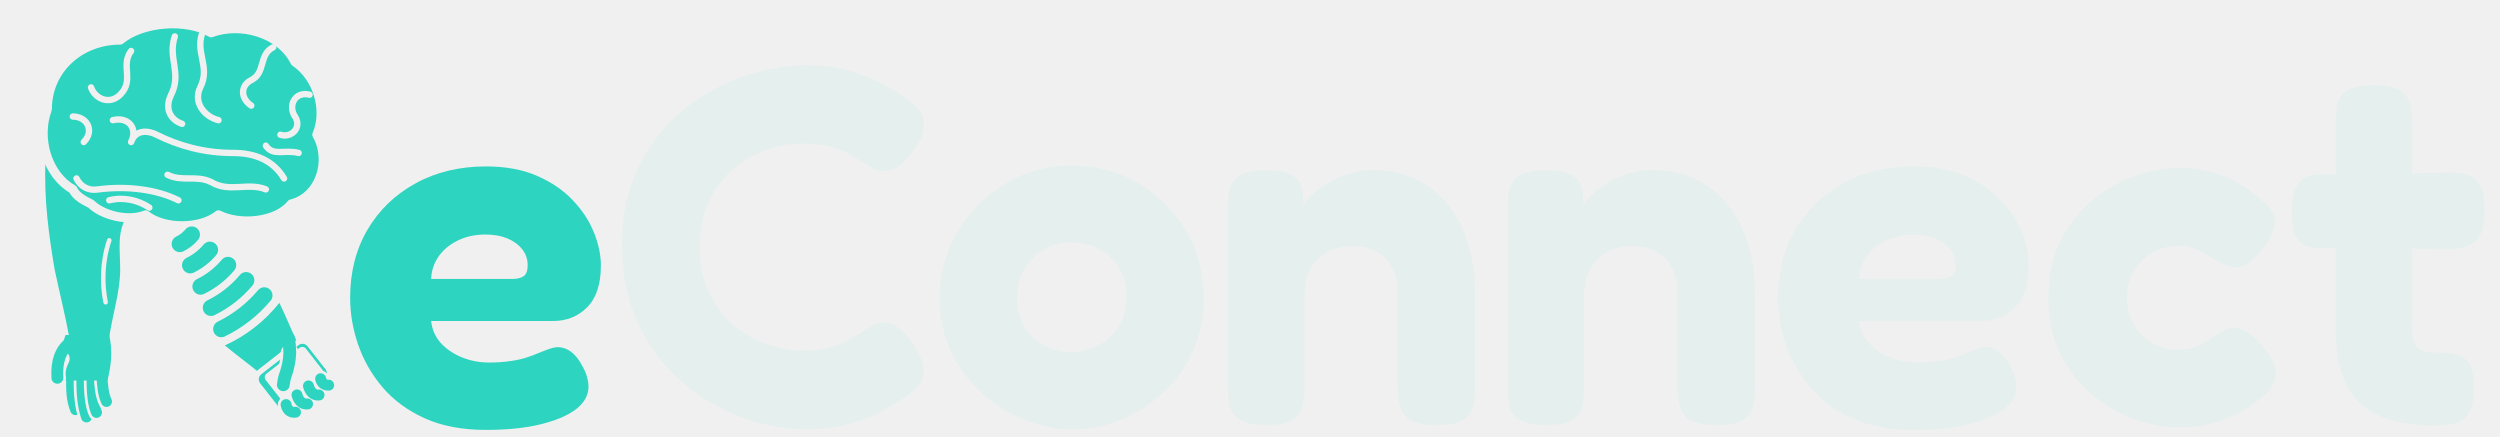
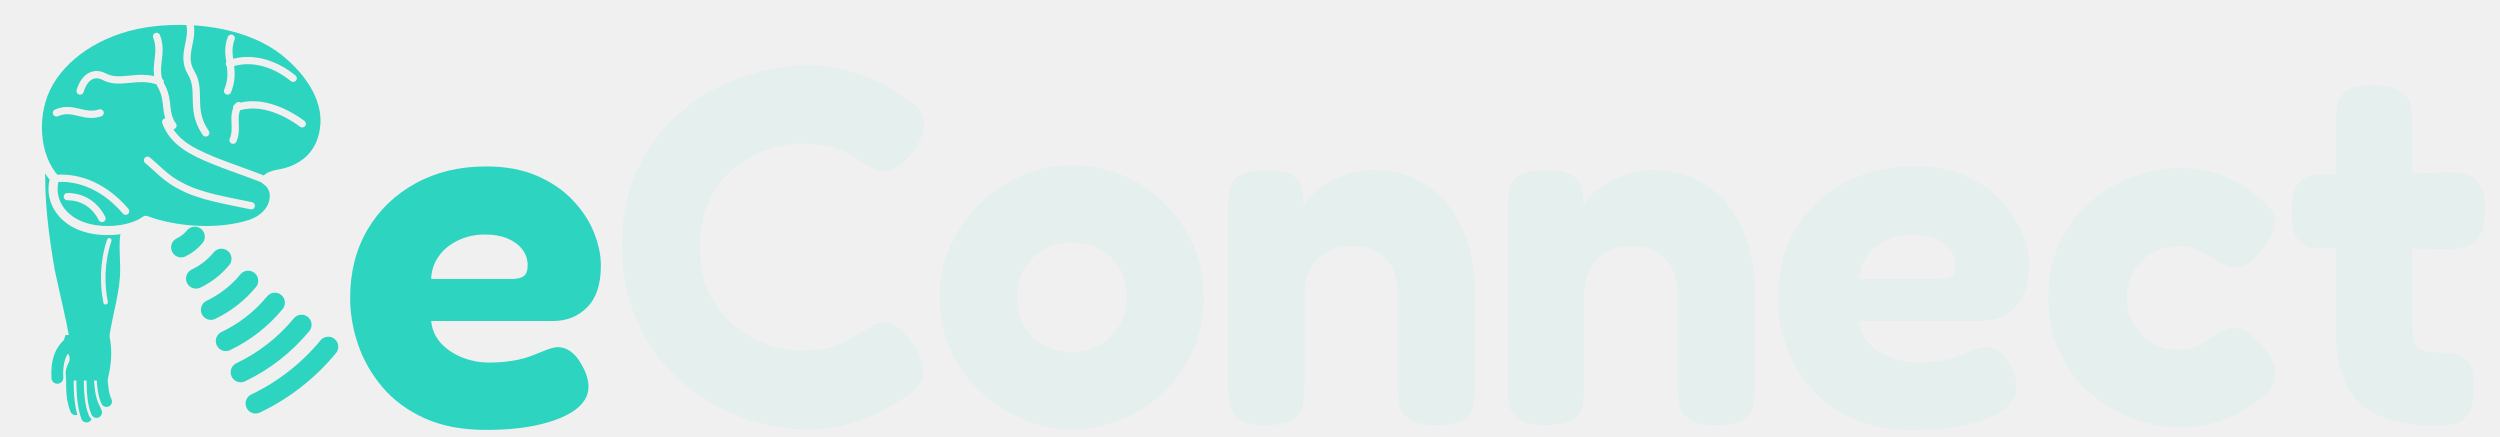
<svg xmlns="http://www.w3.org/2000/svg" viewBox="0 0 1373 240" role="img" aria-label="ReConnect">
  <style>svg{color:#2dd4bf}.ink{fill:#e4efee}</style>
  <defs>
    <mask id="rcdm1" maskUnits="userSpaceOnUse" x="-10" y="-10" width="220" height="260">
      <rect x="-10" y="-10" width="220" height="260" fill="#fff" />
      <path fill="none" stroke="#000" stroke-linecap="round" stroke-linejoin="round" d="M39.5 206 C39 214 39.5 220 41.5 225" stroke-width="9" />
    </mask>
    <mask id="rcdm2" maskUnits="userSpaceOnUse" x="-10" y="-10" width="220" height="260">
      <rect x="-10" y="-10" width="220" height="260" fill="#fff" />
      <path fill="none" stroke="#000" stroke-linecap="round" stroke-linejoin="round" d="M45 207 C44.8 216 45.5 223 47.5 229" stroke-width="9" />
    </mask>
    <mask id="rcdm3" maskUnits="userSpaceOnUse" x="-10" y="-10" width="220" height="260">
      <rect x="-10" y="-10" width="220" height="260" fill="#fff" />
      <path fill="none" stroke="#000" stroke-linecap="round" stroke-linejoin="round" d="M50.5 207 C50.5 215 51 222 53 226.5" stroke-width="9" />
    </mask>
    <mask id="rcdm4" maskUnits="userSpaceOnUse" x="-10" y="-10" width="220" height="260">
      <rect x="-10" y="-10" width="220" height="260" fill="#fff" />
      <path fill="none" stroke="#000" stroke-linecap="round" stroke-linejoin="round" d="M56 206 C56.2 212 56.8 217 58.5 220.5" stroke-width="9" />
    </mask>
    <mask id="rcdm5" maskUnits="userSpaceOnUse" x="-10" y="-10" width="220" height="260">
      <rect x="-10" y="-10" width="220" height="260" fill="#fff" />
      <path fill="none" stroke="#000" stroke-linecap="round" stroke-linejoin="round" d="M33.5 197 C31.5 201 31 204 31.5 207.5" stroke-width="9.5" />
    </mask>
    <mask id="rcdm6" maskUnits="userSpaceOnUse" x="-10" y="-10" width="220" height="260">
      <rect x="-10" y="-10" width="220" height="260" fill="#fff" />
      <path fill="none" stroke="#000" stroke-linecap="round" stroke-linejoin="round" d="M60 132 C56 144 56 156 58 166" stroke-width="2.5" />
    </mask>
    <mask id="rcdm7" maskUnits="userSpaceOnUse" x="-10" y="-10" width="220" height="260">
      <rect x="-10" y="-10" width="220" height="260" fill="#fff" />
-       <path fill="none" stroke="#000" stroke-linecap="round" stroke-linejoin="round" d="M40 104 C26 96 20 76 26 60 C26 38 44 22 66 22 C78 12 102 10 116 18 C132 12 154 18 162 34 C174 42 180 60 174 74 C182 88 176 108 160 112 C152 122 132 124 120 118 C110 126 90 126 80 118 C70 122 56 118 50 112 C46 110 42 108 40 104 Z" stroke-width="5" />
-       <path fill="none" stroke="#000" stroke-linecap="round" stroke-linejoin="round" d="M156 98 C150 88 140 84 128 84 C112 84 98 80 86 74 C80 71 74 72 72 78 M98 110 C86 104 70 102 54 104 C48 105 44 102 42 98 M146 104 C136 100 126 106 116 100 C108 96 100 100 92 96 M112 16 C106 28 116 36 110 48 C106 56 112 64 120 66 M96 20 C92 32 100 40 94 52 C90 60 94 66 100 68 M150 26 C142 30 146 40 138 44 C132 47 132 54 138 58 M170 52 C162 50 158 58 162 64 C166 70 160 76 154 74 M164 84 C156 82 150 86 146 80 M72 28 C66 36 74 44 66 52 C60 58 52 54 50 48 M40 64 C48 64 52 72 46 78 M62 66 C70 64 76 70 72 78 M60 110 C68 108 76 110 82 114" stroke-width="3.5" />
-     </mask>
-     <mask id="rcdm8" maskUnits="userSpaceOnUse" x="-10" y="-10" width="220" height="260">
-       <rect x="-10" y="-10" width="220" height="260" fill="#fff" />
-       <g transform="translate(90 116) rotate(52)">
-         <rect fill="none" stroke="#000" stroke-linecap="round" stroke-linejoin="round" x="102" y="-18" width="26" height="36" rx="5" stroke-width="3" />
-       </g>
-       <g transform="translate(90 116) rotate(52)">
-         <rect fill="#000" x="105" y="-15" width="20" height="28" rx="2.5" />
-       </g>
-       <g transform="translate(90 116) rotate(52)">
-         <path fill="none" stroke="#000" stroke-linecap="round" stroke-linejoin="round" d="M131.5 11 C130 13.5 127.5 13.8 125 12.5 M132 3 C130.5 5.5 127.5 5.8 124.5 4.5 M132 -5 C130.5 -2.5 127.5 -2.2 124.5 -3.5 M131 -12.5 C129.5 -10.5 127.5 -10.2 125.5 -11.2" stroke-width="9" />
-       </g>
-     </mask>
-     <mask id="rcdm9" maskUnits="userSpaceOnUse" x="-10" y="-10" width="220" height="260">
-       <rect x="-10" y="-10" width="220" height="260" fill="#fff" />
-       <g transform="translate(90 116) rotate(52)">
-         <path fill="none" stroke="#000" stroke-linecap="round" stroke-linejoin="round" d="M104 -6.5 C107 -4 109.5 -1 111.5 2 C113 4.5 114.5 6 115.5 7" stroke-width="10" />
-       </g>
+       <path fill="none" stroke="#000" stroke-linecap="round" stroke-linejoin="round" d="M30 98 C19 86 17 62 27 45 C37 28 58 15 84 12 C110 9 138 14 156 28 C171 40 181 56 178 72 C176 84 168 92 156 95 C150 96 147 97 146 99 C154 104 152 118 138 123 C120 129 96 127 80 121 C72 127 54 129 42 123 C32 118 27 108 30 98 Z" stroke-width="5" />
+       <path fill="none" stroke="#000" stroke-linecap="round" stroke-linejoin="round" d="M146 99 C134 94 120 90 108 84 C100 80 94 75 91 67 M138 113 C124 110 110 108 99 102 C91 98 86 92 81 88 M104 12 C107 22 99 30 105 40 C111 50 104 60 113 73 M127 21 C123 31 130 38 125 50 M131 58 C127 64 131 70 128 77 M126 35 C137 31 150 34 161 43 M130 59 C142 55 155 60 166 68 M86 20 C90 30 83 38 89 48 C93 56 90 62 95 69 M88 45 C76 40 66 47 57 42 C51 39 46 43 44 50 M31 62 C40 58 46 65 55 62 M31 98 C44 97 58 103 69 116 M37 108 C45 108 52 112 56 120" stroke-width="4" />
    </mask>
  </defs>
-   <g mask="url(#rcdm9)">
-     <g mask="url(#rcdm8)">
-       <g mask="url(#rcdm7)">
-         <g mask="url(#rcdm6)">
-           <g mask="url(#rcdm5)">
-             <g mask="url(#rcdm4)">
-               <g mask="url(#rcdm3)">
-                 <g mask="url(#rcdm2)">
-                   <g mask="url(#rcdm1)">
-                     <path fill="currentColor" d="M25 88 C24 110 27 130 30 148 C33 162 36 174 38 185 L60 185 C62 172 66 160 66 148 C66 136 64 128 70 118 L50 100 Z" />
-                   </g>
-                   <path fill="none" stroke="currentColor" stroke-linecap="round" stroke-linejoin="round" d="M39.5 206 C39 214 39.5 220 41.5 225" stroke-width="6" />
-                 </g>
-                 <path fill="none" stroke="currentColor" stroke-linecap="round" stroke-linejoin="round" d="M45 207 C44.8 216 45.5 223 47.5 229" stroke-width="6" />
+   <g mask="url(#rcdm7)">
+     <g mask="url(#rcdm6)">
+       <g mask="url(#rcdm5)">
+         <g mask="url(#rcdm4)">
+           <g mask="url(#rcdm3)">
+             <g mask="url(#rcdm2)">
+               <g mask="url(#rcdm1)">
+                 <path fill="currentColor" d="M25 88 C24 110 27 130 30 148 C33 162 36 174 38 185 L60 185 C62 172 66 160 66 148 C66 136 64 128 70 118 L50 100 Z" />
              </g>
-               <path fill="none" stroke="currentColor" stroke-linecap="round" stroke-linejoin="round" d="M50.5 207 C50.5 215 51 222 53 226.5" stroke-width="6" />
+               <path fill="none" stroke="currentColor" stroke-linecap="round" stroke-linejoin="round" d="M39.5 206 C39 214 39.5 220 41.5 225" stroke-width="6" />
            </g>
-             <path fill="none" stroke="currentColor" stroke-linecap="round" stroke-linejoin="round" d="M56 206 C56.2 212 56.8 217 58.5 220.5" stroke-width="6" />
-             <path fill="currentColor" d="M36 184 C33 192 34 200 36 209 L59 209 C61 201 62 193 60 184 Z" />
+             <path fill="none" stroke="currentColor" stroke-linecap="round" stroke-linejoin="round" d="M45 207 C44.8 216 45.5 223 47.5 229" stroke-width="6" />
          </g>
-           <path fill="none" stroke="currentColor" stroke-linecap="round" stroke-linejoin="round" d="M37.5 189 C33.5 192.5 31 198 31.5 207.5" stroke-width="6.5" />
+           <path fill="none" stroke="currentColor" stroke-linecap="round" stroke-linejoin="round" d="M50.5 207 C50.5 215 51 222 53 226.5" stroke-width="6" />
        </g>
-         <path fill="currentColor" d="M40 104 C26 96 20 76 26 60 C26 38 44 22 66 22 C78 12 102 10 116 18 C132 12 154 18 162 34 C174 42 180 60 174 74 C182 88 176 108 160 112 C152 122 132 124 120 118 C110 126 90 126 80 118 C70 122 56 118 50 112 C46 110 42 108 40 104 Z" />
+         <path fill="none" stroke="currentColor" stroke-linecap="round" stroke-linejoin="round" d="M56 206 C56.2 212 56.8 217 58.5 220.5" stroke-width="6" />
+         <path fill="currentColor" d="M36 184 C33 192 34 200 36 209 L59 209 C61 201 62 193 60 184 Z" />
      </g>
-       <g transform="translate(90 116) rotate(52)">
-         <path fill="none" stroke="currentColor" stroke-linecap="round" stroke-linejoin="round" d="M19.56 -4.16 A20 20 0 0 1 19.56 4.16 M32.27 -6.86 A33 33 0 0 1 32.27 6.86 M44.99 -9.57 A46 46 0 0 1 44.99 9.57 M57.7 -12.27 A59 59 0 0 1 57.7 12.27 M70.42 -14.98 A72 72 0 0 1 70.42 14.98" stroke-width="9" />
-       </g>
-       <g transform="translate(90 116) rotate(52)">
-         <path fill="currentColor" d="M78.7 -19 A81 81 0 0 1 78.7 19 C88 17 96 14.5 104 13 L104 -13 C96 -14.5 88 -17 78.7 -19 Z" />
-       </g>
-       <g transform="translate(90 116) rotate(52)">
-         <rect fill="currentColor" x="102" y="-18" width="26" height="36" rx="5" />
-       </g>
+       <path fill="none" stroke="currentColor" stroke-linecap="round" stroke-linejoin="round" d="M37.5 189 C33.5 192.5 31 198 31.5 207.5" stroke-width="6.5" />
    </g>
-     <g transform="translate(90 116) rotate(52)">
-       <path fill="none" stroke="currentColor" stroke-linecap="round" stroke-linejoin="round" d="M131.5 11 C130 13.5 127.5 13.8 125 12.5 M132 3 C130.5 5.5 127.5 5.8 124.5 4.5 M132 -5 C130.5 -2.5 127.5 -2.2 124.5 -3.5 M131 -12.5 C129.5 -10.5 127.5 -10.2 125.5 -11.2" stroke-width="6" />
-     </g>
+     <path fill="currentColor" d="M30 98 C19 86 17 62 27 45 C37 28 58 15 84 12 C110 9 138 14 156 28 C171 40 181 56 178 72 C176 84 168 92 156 95 C150 96 147 97 146 99 C154 104 152 118 138 123 C120 129 96 127 80 121 C72 127 54 129 42 123 C32 118 27 108 30 98 Z" />
  </g>
  <g transform="translate(90 116) rotate(52)">
-     <path fill="none" stroke="currentColor" stroke-linecap="round" stroke-linejoin="round" d="M97 -11 C100 -9.5 102 -8 104 -6.5 C107 -4 109.5 -1 111.5 2 C113 4.5 114.5 6 115.5 7" stroke-width="7" />
+     <path fill="none" stroke="currentColor" stroke-linecap="round" stroke-linejoin="round" d="M21.48 -4.76 A22 22 0 0 1 21.48 4.76 M40.03 -8.87 A41 41 0 0 1 40.03 8.87 M58.58 -12.99 A60 60 0 0 1 58.58 12.99 M77.13 -17.10 A79 79 0 0 1 77.13 17.10 M95.68 -21.21 A98 98 0 0 1 95.68 21.21 M114.23 -25.32 A117 117 0 0 1 114.23 25.32" stroke-width="11" />
  </g>
  <path fill="currentColor" d="M266.9 236.1Q247.3 236.1 233.2 229.7Q219.1 223.3 210.1 212.7Q201.1 202.1 196.7 189.3Q192.3 176.5 192.3 163.6Q192.3 142.4 201.8 126.2Q211.3 110 228.2 100.7Q245.1 91.4 266.9 91.4Q283.1 91.4 295 96.6Q306.9 101.8 314.6 110Q322.4 118.2 326.2 127.7Q330 137.2 330 145.8Q330 161.2 322.5 168.7Q315.1 176.3 303.6 176.3H236.8Q237.5 183.3 242.1 188.4Q246.8 193.5 253.8 196.3Q260.8 199.1 268.5 199.1Q275.2 199.1 280.3 198.3Q285.3 197.6 289 196.4Q292.8 195.2 295.7 193.9Q298.7 192.7 301.1 191.8Q303.5 190.9 305.8 190.7Q309.9 190.5 313.5 193.1Q317.1 195.7 319.8 201Q321.7 204.3 322.4 207.1Q323.2 209.9 323.2 212.4Q323.2 219.4 316.4 224.7Q309.6 229.9 297 233Q284.5 236.1 266.9 236.1ZM236.8 153.2H281.2Q285.5 153.2 287.7 151.6Q289.8 150 289.8 145.7Q289.8 140.7 286.8 136.9Q283.8 133.1 278.6 130.9Q273.4 128.8 266.5 128.8Q258 128.8 251.2 132.2Q244.4 135.6 240.7 141.1Q237 146.6 236.8 153.2Z" />
  <path class="ink" d="M441.8 235.7Q429.5 235.7 415.8 231.9Q402.1 228.1 388.9 220.2Q375.7 212.3 365 200.2Q354.3 188 348 171.6Q341.6 155.2 341.6 134.3Q341.6 114 348 98.1Q354.3 82.2 364.9 70.5Q375.5 58.7 388.6 51.1Q401.8 43.5 415.8 39.8Q429.7 36 442.4 35.9Q456.7 35.9 467.3 39.2Q477.9 42.5 484.6 46.1Q491.3 49.7 493.2 51Q498.2 54.2 502.7 58.1Q507.2 62 507.3 68.2Q507.5 71.7 506.1 75Q504.8 78.3 502.3 81.8Q497.8 88.1 493.7 91.1Q489.6 94 485.6 94Q482.2 94 479.2 92.3Q476.2 90.6 471.8 87.8Q470 86.5 466.2 84.5Q462.5 82.4 456.3 80.6Q450.1 78.8 440.7 78.8Q431 78.8 421 82.3Q411 85.8 402.7 92.8Q394.4 99.8 389.3 110.5Q384.3 121.2 384.3 135.7Q384.3 150.3 389.4 161Q394.6 171.6 402.9 178.6Q411.2 185.6 421.2 189.1Q431.2 192.6 440.7 192.6Q449.1 192.6 455.1 191Q461.1 189.4 465.5 187Q470 184.6 472.9 182.7Q476 180.6 479.2 178.9Q482.4 177.2 485.8 177.2Q489.8 177.2 493.8 180.4Q497.8 183.5 502.1 190.1Q504.6 193.9 505.9 197.4Q507.3 200.8 507.1 204.1Q507 210.1 502.5 213.9Q498 217.7 493 220.7Q490.9 221.9 484.5 225.6Q478.1 229.4 467.4 232.5Q456.8 235.7 441.8 235.7Z M589 235.8Q575.9 235.8 562.9 230.6Q550 225.4 539.3 215.8Q528.7 206.3 522.4 193Q516.1 179.8 516.1 163.7Q516.1 148.5 521.8 135.4Q527.6 122.3 537.6 112.3Q547.6 102.3 560.6 96.6Q573.6 90.9 588.5 90.9Q608.7 90.9 625.1 100.5Q641.4 110.2 651.2 126.6Q661 143 661 163.4Q661 180.2 654.7 193.6Q648.4 207 637.9 216.4Q627.4 225.9 614.7 230.9Q601.9 235.8 589 235.8ZM588.5 193.6Q595.2 193.6 602.2 190.3Q609.2 186.9 613.9 180.1Q618.7 173.2 618.7 163Q618.7 154 614.8 147.3Q610.9 140.6 604 136.8Q597.1 133.1 588.2 133.1Q579.9 133.1 573.2 137Q566.5 140.9 562.5 147.7Q558.5 154.6 558.5 163.3Q558.5 173.4 563.1 180.2Q567.8 187 574.7 190.3Q581.7 193.6 588.5 193.6Z M695.3 233.4Q685.1 233.4 680.7 230.3Q676.3 227.3 675.4 222.4Q674.5 217.6 674.5 212.2V113.7Q674.5 108.4 675.5 103.8Q676.5 99.2 680.9 96.4Q685.4 93.6 695.5 93.6Q704.6 93.6 708.9 95.9Q713.1 98.2 714.4 101.6Q715.6 104.9 715.6 107.9Q715.6 110.9 716.1 112L714.4 117.4Q715.1 113 718.8 108.8Q722.6 104.6 728.2 101.1Q733.9 97.6 740.5 95.5Q747.1 93.4 753.5 93.4Q767 93.4 777.5 98.5Q788.1 103.5 795.3 112.6Q802.6 121.8 806.4 134.2Q810.1 146.6 810.1 161.6V212.4Q810.1 217.8 809.1 222.7Q808.1 227.6 803.8 230.5Q799.5 233.4 789.1 233.4Q778.6 233.4 774.2 230.3Q769.7 227.3 768.7 222.4Q767.7 217.6 767.7 212.2V161.5Q767.7 153.2 764.8 147.3Q761.9 141.5 756.4 138.3Q750.9 135.1 742.7 135.1Q734.7 135.1 728.8 138.4Q722.8 141.7 719.6 147.6Q716.4 153.4 716.4 161.5V212.4Q716.4 217.8 715.4 222.7Q714.4 227.6 710 230.5Q705.7 233.4 695.3 233.4Z M848.9 233.4Q838.8 233.4 834.3 230.3Q829.9 227.3 829 222.4Q828.1 217.6 828.1 212.2V113.7Q828.1 108.4 829.1 103.8Q830.1 99.2 834.6 96.4Q839 93.6 849.2 93.6Q858.3 93.6 862.5 95.9Q866.8 98.2 868 101.6Q869.3 104.9 869.3 107.9Q869.3 110.9 869.7 112L868 117.4Q868.7 113 872.5 108.8Q876.2 104.6 881.9 101.1Q887.5 97.6 894.1 95.5Q900.7 93.4 907.1 93.4Q920.7 93.4 931.2 98.5Q941.7 103.5 949 112.6Q956.2 121.8 960 134.2Q963.8 146.6 963.8 161.6V212.4Q963.8 217.8 962.8 222.7Q961.7 227.6 957.4 230.5Q953.1 233.4 942.7 233.4Q932.3 233.4 927.8 230.3Q923.4 227.3 922.4 222.4Q921.4 217.6 921.4 212.2V161.5Q921.4 153.2 918.4 147.3Q915.5 141.5 910 138.3Q904.6 135.1 896.3 135.1Q888.3 135.1 882.4 138.4Q876.5 141.7 873.3 147.6Q870 153.4 870 161.5V212.4Q870 217.8 869 222.7Q868 227.6 863.7 230.5Q859.3 233.4 848.9 233.4Z M1051.1 236.1Q1031.5 236.1 1017.4 229.7Q1003.3 223.3 994.3 212.7Q985.3 202.1 980.9 189.3Q976.5 176.5 976.5 163.6Q976.5 142.4 986 126.2Q995.5 110 1012.4 100.7Q1029.3 91.4 1051 91.4Q1067.3 91.4 1079.2 96.6Q1091.1 101.8 1098.8 110Q1106.6 118.2 1110.4 127.7Q1114.2 137.2 1114.2 145.8Q1114.2 161.2 1106.7 168.7Q1099.3 176.3 1087.8 176.3H1021Q1021.7 183.3 1026.3 188.4Q1031 193.5 1038 196.3Q1045 199.1 1052.7 199.1Q1059.4 199.1 1064.5 198.3Q1069.5 197.6 1073.2 196.4Q1077 195.2 1079.9 193.9Q1082.9 192.7 1085.3 191.8Q1087.7 190.9 1090 190.7Q1094.1 190.5 1097.7 193.1Q1101.3 195.7 1104 201Q1105.9 204.3 1106.6 207.1Q1107.4 209.9 1107.4 212.4Q1107.4 219.4 1100.6 224.7Q1093.8 229.9 1081.2 233Q1068.7 236.1 1051.1 236.1ZM1021 153.2H1065.4Q1069.7 153.2 1071.9 151.6Q1074 150 1074 145.7Q1074 140.7 1071 136.9Q1068 133.1 1062.8 130.9Q1057.6 128.8 1050.7 128.8Q1042.2 128.8 1035.4 132.2Q1028.7 135.6 1024.9 141.1Q1021.2 146.6 1021 153.2Z M1197.3 234.7Q1184.8 234.7 1172.1 230.1Q1159.3 225.4 1148.6 216.4Q1137.9 207.3 1131.4 194Q1125 180.7 1125 163.2Q1125 146 1131.4 132.8Q1137.9 119.6 1148.5 110.6Q1159 101.6 1171.8 97Q1184.5 92.3 1196.7 92.3Q1207 92.3 1215.3 94.8Q1223.6 97.3 1229.3 100.6Q1235.1 103.9 1237.6 106.5Q1242.3 110 1246 113.6Q1249.6 117.3 1249.3 123.2Q1248.9 126.4 1247.3 129.5Q1245.7 132.6 1243 136.2Q1234.6 147.8 1226.2 146.8Q1222.2 145.8 1218.7 143.9Q1215.2 142 1211.9 139.9Q1208.7 137.9 1205.1 136.4Q1201.5 135 1196.7 135Q1188.6 135 1182.1 138.7Q1175.6 142.4 1171.9 148.8Q1168.1 155.1 1168.1 163.4Q1168.1 171.7 1171.9 178.2Q1175.6 184.7 1181.9 188.4Q1188.3 192.1 1196.1 192.1Q1200.7 192.1 1204.3 191Q1207.9 190 1210.4 188.4Q1213 186.9 1214.2 185.8Q1217.7 183.7 1220.7 181.9Q1223.7 180.1 1227 180.1Q1231 180.1 1235.2 183.1Q1239.3 186 1244.4 192.4Q1249.1 198.2 1249.7 203.3Q1250.3 208.4 1247.2 212.9Q1244.2 217.4 1237.7 221.6Q1235.6 223.4 1229.9 226.6Q1224.1 229.7 1215.9 232.2Q1207.6 234.7 1197.3 234.7Z M1337.5 233.7Q1323.2 233.7 1312.9 230.6Q1302.5 227.5 1295.9 221.1Q1289.2 214.6 1286 204.6Q1282.8 194.7 1282.8 181V67.3Q1282.8 61.7 1283.8 57.1Q1284.8 52.6 1289.2 49.7Q1293.7 46.9 1303.8 46.9Q1313.8 46.9 1318.3 49.9Q1322.7 52.9 1323.8 57.7Q1324.8 62.6 1324.8 68V179.3Q1324.8 183.8 1325.5 186.6Q1326.2 189.5 1327.6 191Q1329.1 192.4 1331.5 193Q1334 193.6 1337.6 193.6Q1343.9 193.6 1348.7 194.6Q1353.4 195.7 1356.1 199.6Q1358.7 203.6 1358.7 212.8Q1358.7 223 1355.5 227.4Q1352.4 231.8 1347.5 232.8Q1342.7 233.7 1337.5 233.7ZM1274 95.8 1304.9 95.9 1343.6 94.7Q1349 94.7 1353.7 95.7Q1358.5 96.7 1361.5 101.1Q1364.6 105.6 1364.6 115.9Q1364.6 125.5 1361.5 130Q1358.5 134.4 1353.8 135.6Q1349.1 136.8 1343.5 136.8L1307 136.1L1273.1 136.2Q1264.8 135.8 1261.7 131.1Q1258.5 126.5 1258.5 115.7Q1258.5 105.6 1262.4 100.7Q1266.2 95.8 1274 95.8Z" />
</svg>
